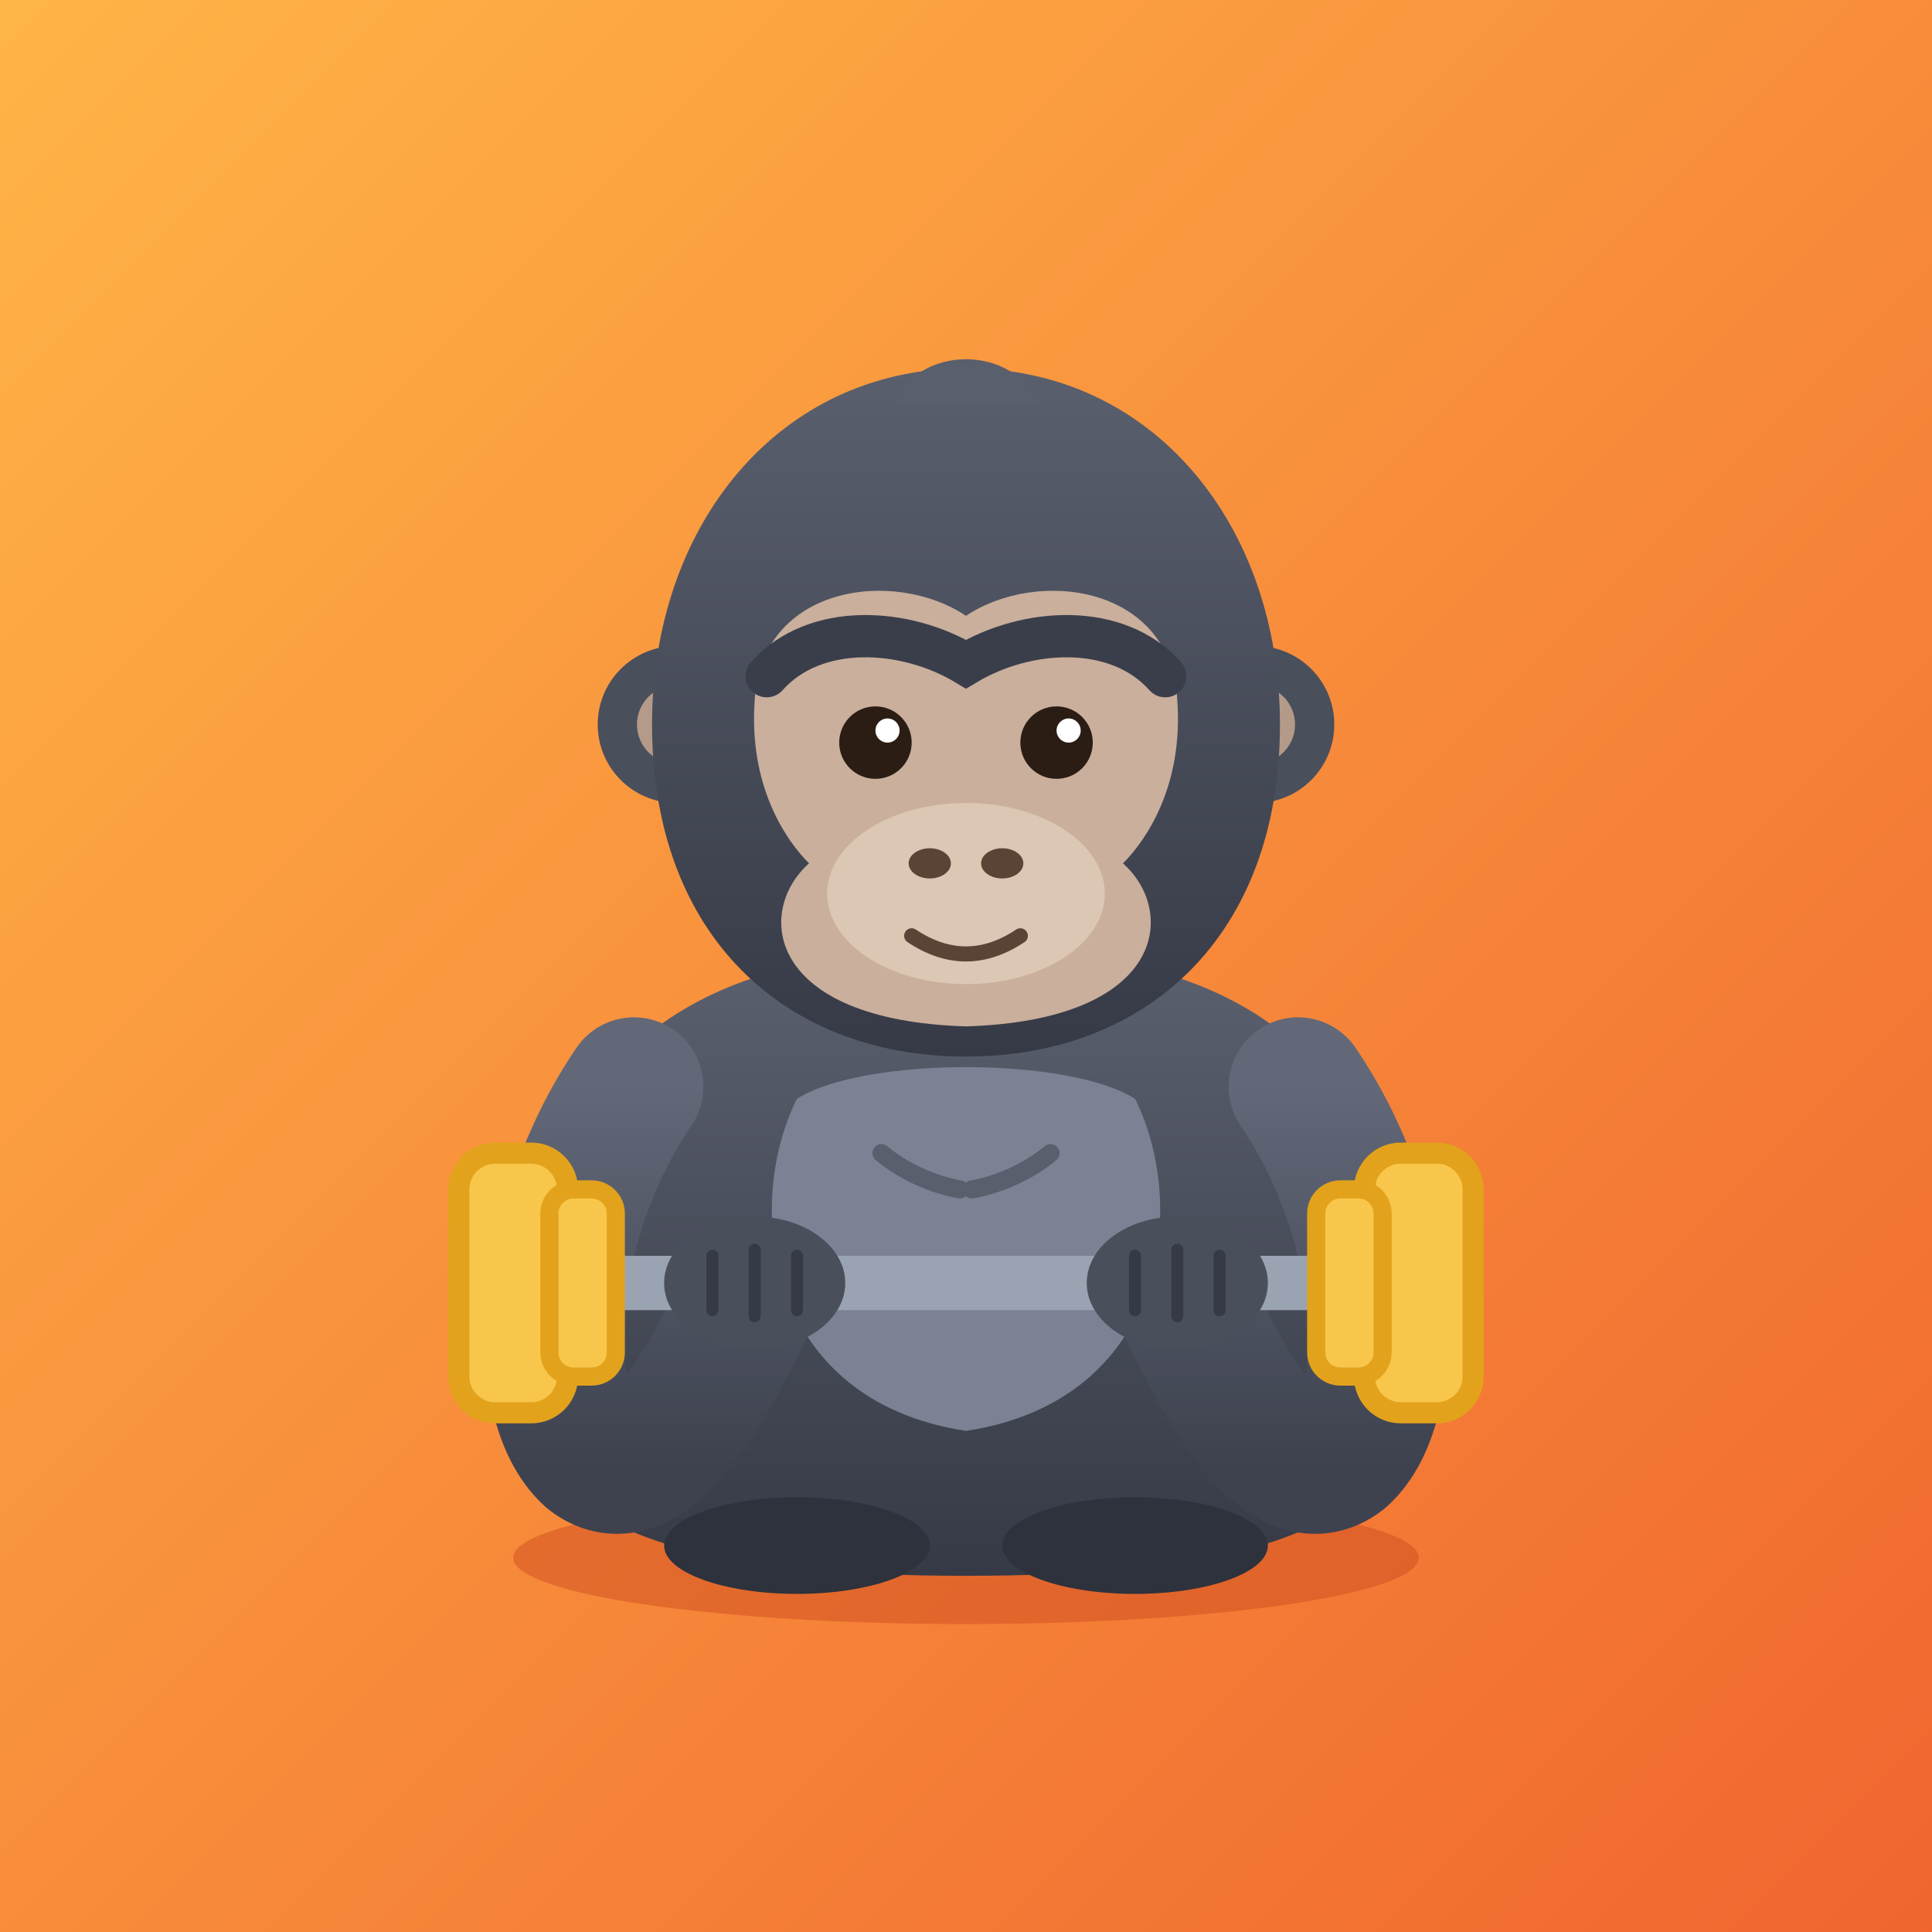
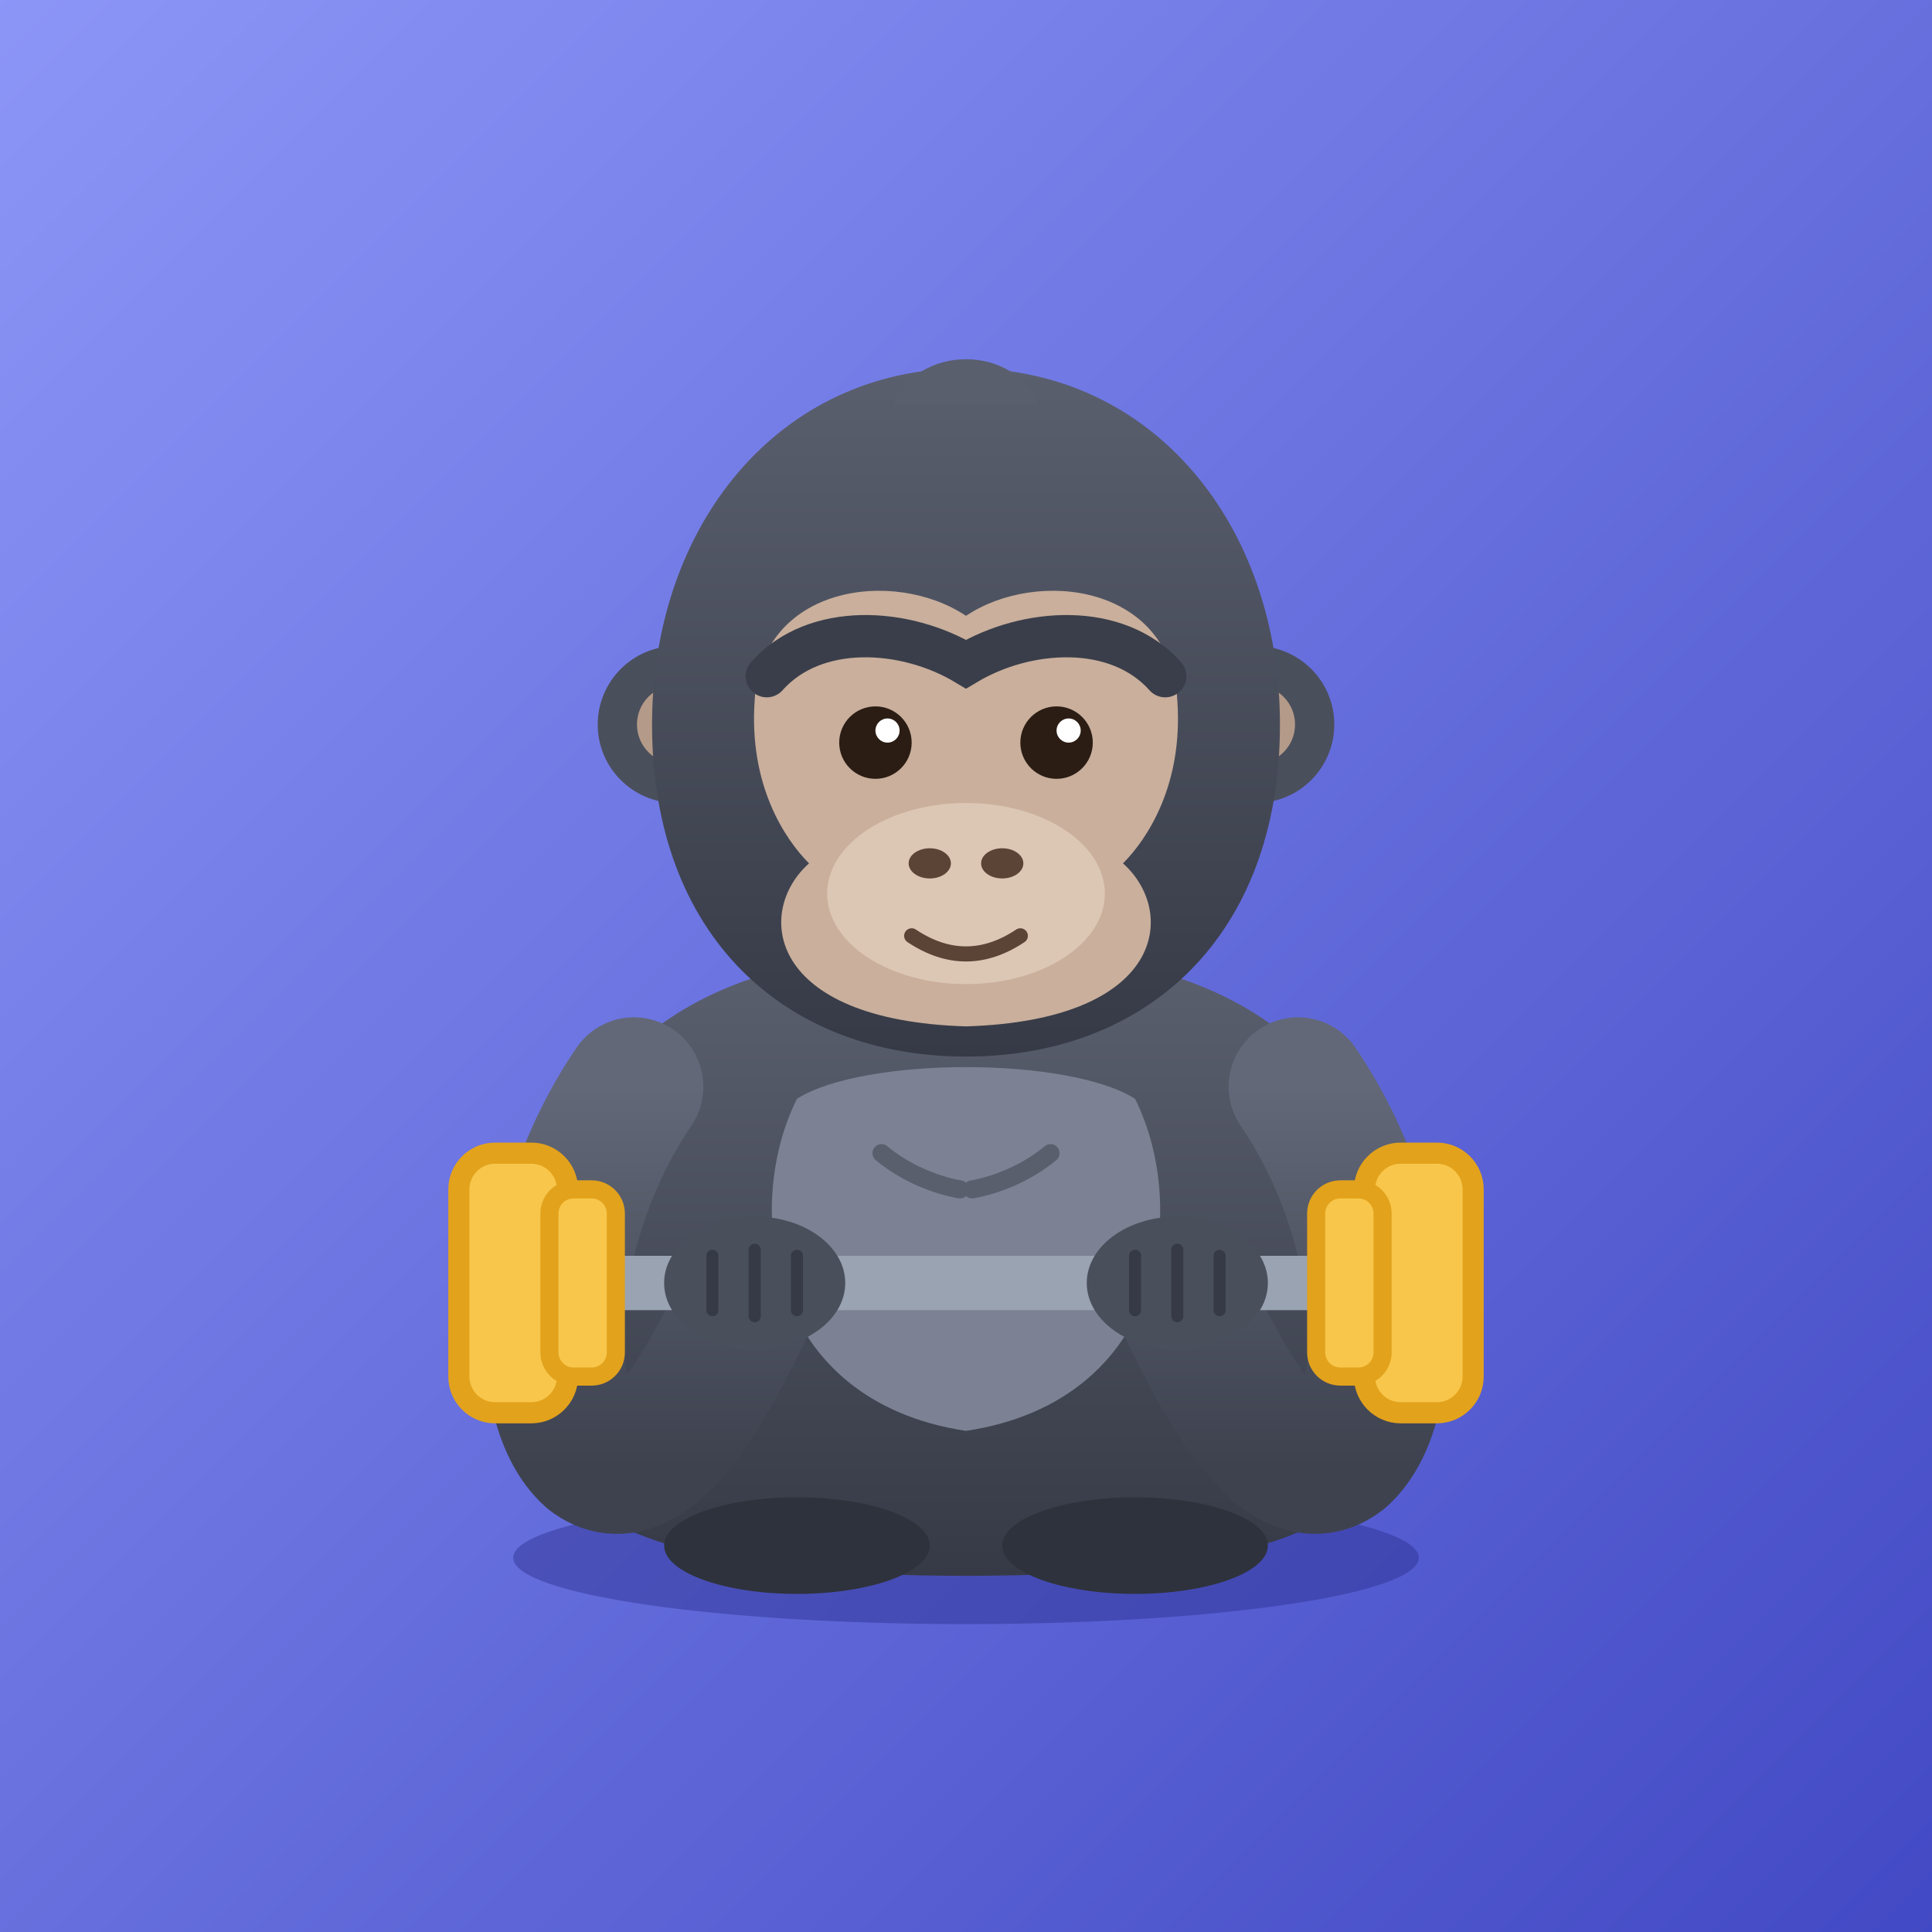
<svg xmlns="http://www.w3.org/2000/svg" viewBox="0 0 512 512">
  <defs>
    <linearGradient id="bg" x1="0" y1="0" x2="1" y2="1">
-       <stop offset="0" stop-color="#FFB547" />
-       <stop offset="1" stop-color="#F0652F" />
+       <stop offset="0" stop-color="#8C96F7" />
+       <stop offset="1" stop-color="#4249C4" />
    </linearGradient>
    <linearGradient id="fur" x1="0" y1="0" x2="0" y2="1">
      <stop offset="0" stop-color="#5A5F6E" />
      <stop offset="1" stop-color="#363A46" />
    </linearGradient>
    <linearGradient id="arm" x1="0" y1="0" x2="0" y2="1">
      <stop offset="0" stop-color="#626878" />
      <stop offset="1" stop-color="#3E424F" />
    </linearGradient>
  </defs>
  <rect width="512" height="512" fill="url(#bg)" />
  <g transform="translate(256 256) scale(.8) translate(-256 -256)">
-     <ellipse cx="256" cy="452" rx="150" ry="22" fill="#C9481C" opacity=".45" />
+     <ellipse cx="256" cy="452" rx="150" ry="22" fill="#2B2F8F" opacity=".45" />
    <path d="M110 400C104 320 136 270 200 256H312C376 270 408 320 402 400C398 446 340 458 256 458C172 458 114 446 110 400Z" fill="url(#fur)" />
    <path d="M200 300C222 286 290 286 312 300C330 336 322 400 256 410C190 400 182 336 200 300Z" fill="#7C8293" />
    <path d="M228 318C240 328 254 330 254 330M284 318C272 328 258 330 258 330" fill="none" stroke="#5A5F6E" stroke-width="6" stroke-linecap="round" />
    <circle cx="160" cy="176" r="26" fill="#4A4F5C" />
    <circle cx="160" cy="176" r="13" fill="#B49A88" />
    <circle cx="352" cy="176" r="26" fill="#4A4F5C" />
    <circle cx="352" cy="176" r="13" fill="#B49A88" />
    <path d="M256 58C318 58 360 110 360 176C360 246 316 286 256 286C196 286 152 246 152 176C152 110 194 58 256 58Z" fill="url(#fur)" />
    <path d="M232 70C240 50 272 50 280 70" fill="#5A5F6E" />
    <path d="M256 140C232 124 188 130 186 168C184 196 196 214 204 222C186 238 190 274 256 276C322 274 326 238 308 222C316 214 328 196 326 168C324 130 280 124 256 140Z" fill="#C9AF9C" />
    <path d="M190 160C206 142 236 144 256 156C276 144 306 142 322 160" fill="none" stroke="#3A3E4A" stroke-width="14" stroke-linecap="round" />
    <circle cx="226" cy="182" r="12" fill="#2B1D14" />
    <circle cx="230" cy="178" r="4" fill="#fff" />
    <circle cx="286" cy="182" r="12" fill="#2B1D14" />
    <circle cx="290" cy="178" r="4" fill="#fff" />
    <ellipse cx="256" cy="232" rx="46" ry="30" fill="#DCC6B4" />
    <ellipse cx="244" cy="222" rx="7" ry="5" fill="#5B4436" />
    <ellipse cx="268" cy="222" rx="7" ry="5" fill="#5B4436" />
    <path d="M238 246C250 254 262 254 274 246" fill="none" stroke="#5B4436" stroke-width="5" stroke-linecap="round" />
    <ellipse cx="200" cy="448" rx="44" ry="16" fill="#2E323C" />
    <ellipse cx="312" cy="448" rx="44" ry="16" fill="#2E323C" />
    <path d="M146 296C116 340 112 400 132 418C150 432 170 396 184 366" fill="none" stroke="url(#arm)" stroke-width="46" stroke-linecap="round" stroke-linejoin="round" />
    <path d="M366 296C396 340 400 400 380 418C362 432 342 396 328 366" fill="none" stroke="url(#arm)" stroke-width="46" stroke-linecap="round" stroke-linejoin="round" />
    <rect x="128" y="352" width="256" height="18" rx="9" fill="#9AA3B2" />
    <rect x="88" y="318" width="36" height="86" rx="12" fill="#F8C64A" stroke="#E2A21C" stroke-width="7" />
    <rect x="118" y="330" width="22" height="62" rx="8" fill="#F8C64A" stroke="#E2A21C" stroke-width="6" />
    <rect x="388" y="318" width="36" height="86" rx="12" fill="#F8C64A" stroke="#E2A21C" stroke-width="7" />
    <rect x="372" y="330" width="22" height="62" rx="8" fill="#F8C64A" stroke="#E2A21C" stroke-width="6" />
    <ellipse cx="186" cy="361" rx="30" ry="22" fill="#4A4F5C" />
    <ellipse cx="326" cy="361" rx="30" ry="22" fill="#4A4F5C" />
    <path d="M172 352v18M186 350v22M200 352v18M312 352v18M326 350v22M340 352v18" stroke="#363A46" stroke-width="4" stroke-linecap="round" />
  </g>
</svg>
